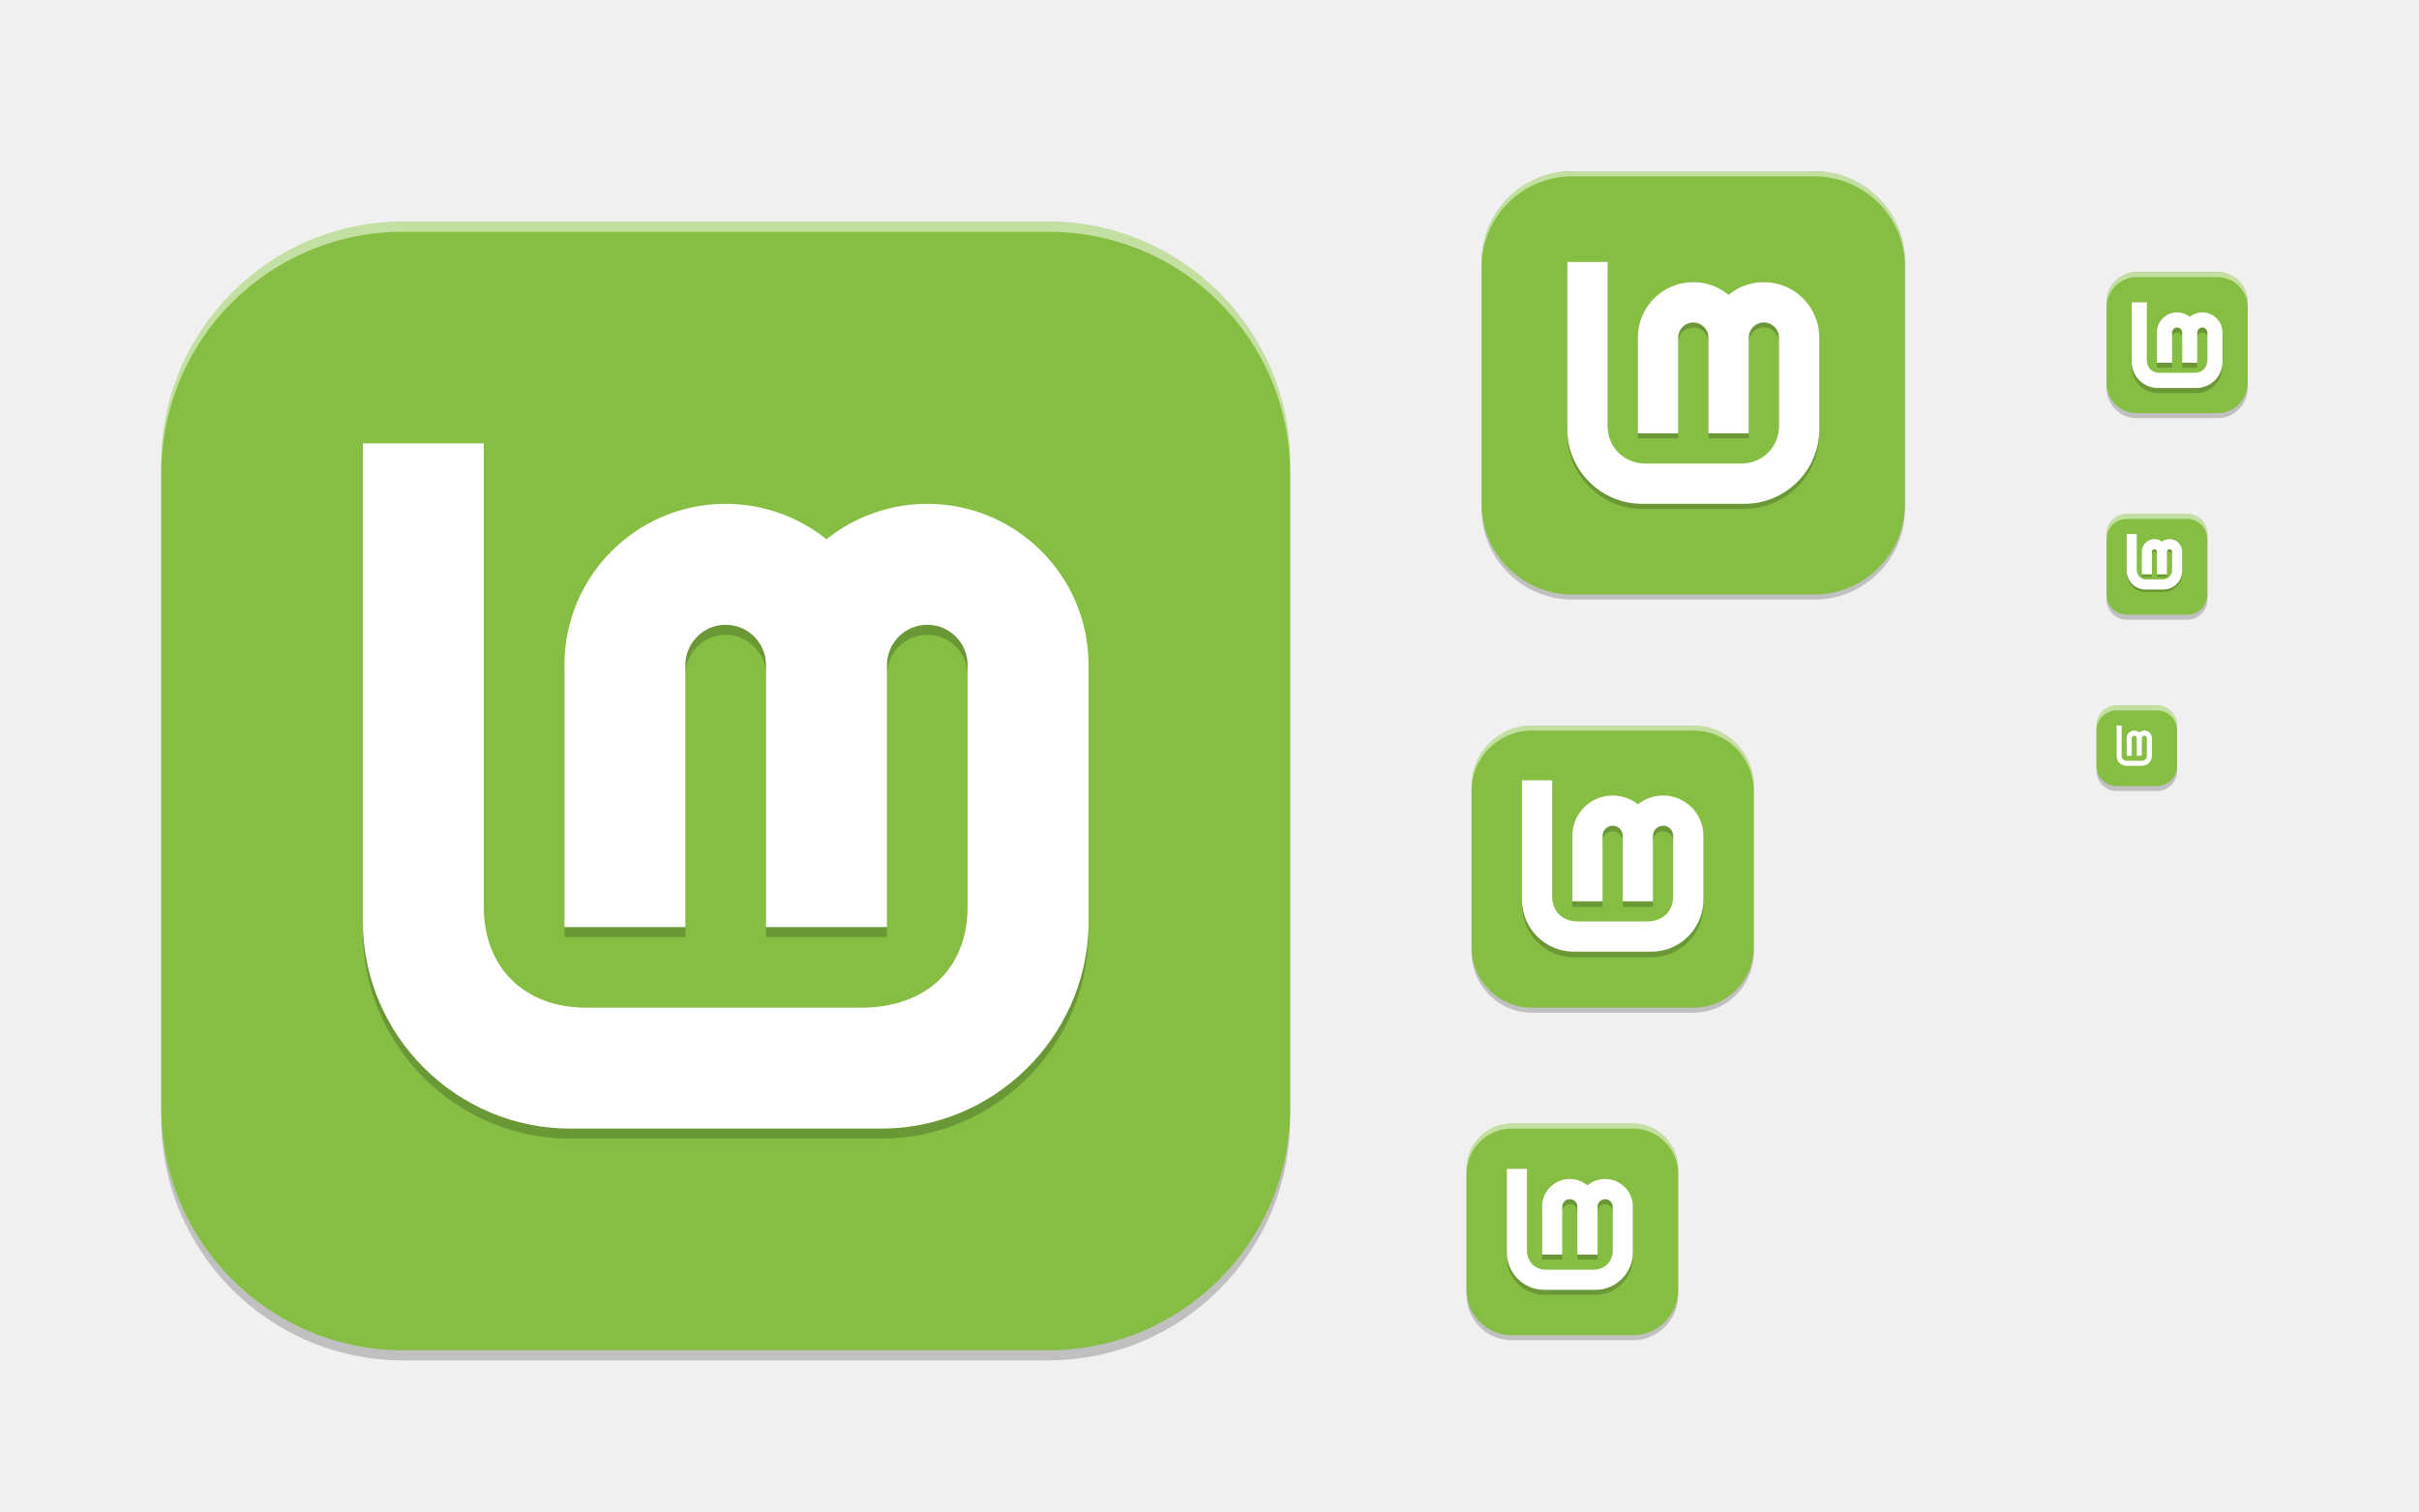
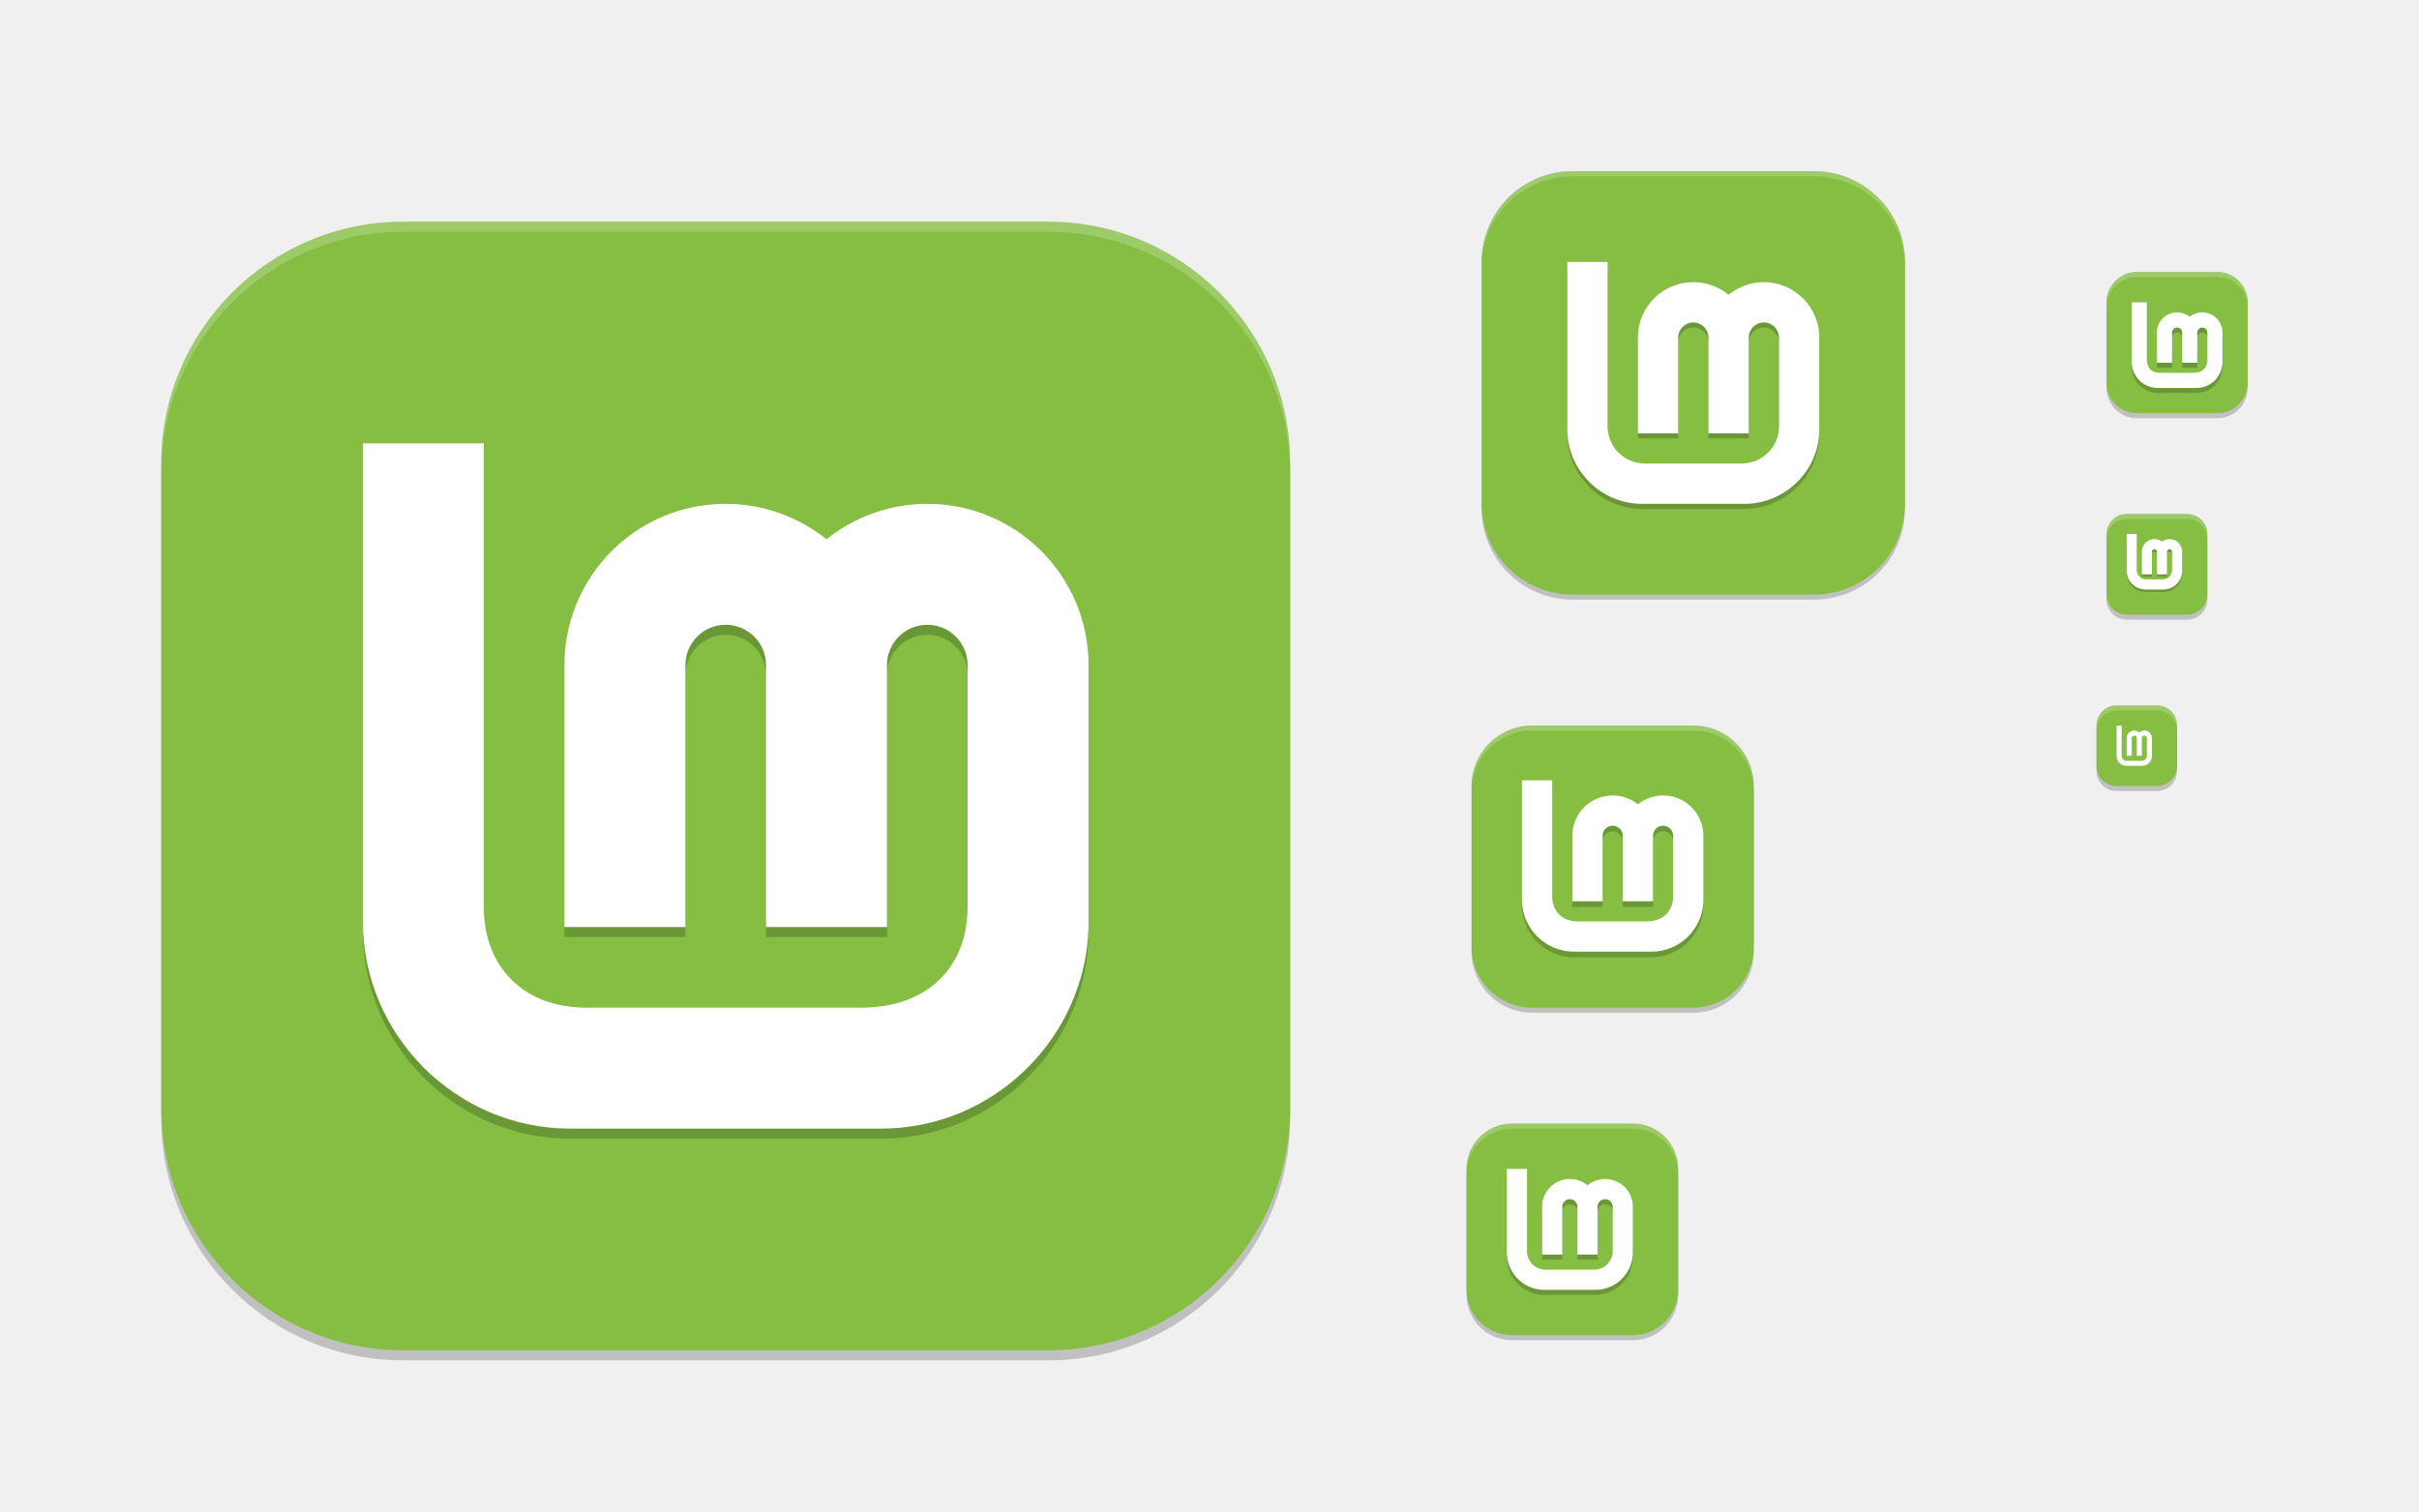
<svg xmlns="http://www.w3.org/2000/svg" width="480" height="300" viewBox="0 0 480 300" version="1.1" id="svg5">
  <defs id="defs2" />
  <g id="Baseplate" style="display:none">
    <text y="19.775" xml:space="preserve" x="15.007" style="font-style:normal;font-variant:normal;font-weight:normal;font-stretch:normal;line-height:0%;font-family:'DejaVu Sans';-inkscape-font-specification:'DejaVu Sans';display:inline;fill:#000000;fill-opacity:1;stroke:none;enable-background:new" id="context">
      <tspan style="font-style:normal;font-variant:normal;font-weight:normal;font-stretch:normal;font-size:18px;line-height:1.25;font-family:'DejaVu Sans';-inkscape-font-specification:'DejaVu Sans'" y="19.775" x="15.007" id="tspan3933">apps</tspan>
    </text>
    <text y="19.775" xml:space="preserve" x="122.488" style="font-style:normal;font-variant:normal;font-weight:bold;font-stretch:normal;line-height:0%;font-family:'DejaVu Sans';-inkscape-font-specification:'DejaVu Sans Bold';text-align:start;writing-mode:lr-tb;text-anchor:start;display:inline;fill:#000000;fill-opacity:1;stroke:none;enable-background:new" id="icon-name">
      <tspan style="font-style:normal;font-variant:normal;font-weight:bold;font-stretch:normal;font-size:18px;line-height:1.25;font-family:'DejaVu Sans';-inkscape-font-specification:'DejaVu Sans Bold'" y="19.775" x="122.488" id="tspan3937">mintwelcome</tspan>
    </text>
    <rect style="fill:#ffffff" id="256x256" width="256" height="256" x="16" y="28" />
    <rect style="fill:#ffffff" id="96x96" width="96" height="96" x="288" y="28" />
    <rect style="fill:#ffffff" id="64x64" width="64" height="64" x="288" y="140" />
    <rect style="fill:#ffffff" id="48x48" width="48" height="48" x="288" y="220" />
    <rect style="fill:#ffffff" id="32x32" width="32" height="32" x="416" y="52" />
    <rect style="fill:#ffffff" id="24x24" width="24" height="24" x="416" y="100" />
    <rect style="fill:#ffffff" id="22x22" width="22" height="22" x="417" y="101" />
    <rect style="fill:#ffffff" id="16x16" width="16" height="16" x="416" y="140" />
  </g>
  <g id="Shadow">
    <rect style="opacity:0.2;fill:#000000" id="rect651" width="224" height="224" x="32" y="46" ry="48" />
    <rect style="opacity:0.2;fill:#000000" id="rect769" width="84" height="85" x="294" y="34" ry="18" />
    <rect style="opacity:0.2;fill:#000000;fill-opacity:1" id="rect1131" width="56" height="56" x="292" y="145" ry="12" />
    <rect style="opacity:0.2;fill:#000000;fill-opacity:1" id="rect1261" width="42" height="42" x="291" y="224" ry="9" />
    <rect style="opacity:0.2;fill:#000000;fill-opacity:1" id="rect1364" width="28" height="29" x="418" y="54" ry="6" />
    <rect style="opacity:0.2;fill:#000000;fill-opacity:1" id="rect1398" width="16" height="16" x="416" y="141" ry="4" />
    <rect style="opacity:0.2;fill:#000000;fill-opacity:1" id="rect1432" width="20" height="20" x="418" y="103" ry="4" />
  </g>
  <g id="Background">
    <rect style="fill:#86be43;fill-opacity:1" id="rect597" width="224" height="224" x="32" y="44" ry="48" />
    <rect style="opacity:1;fill:#86be43;fill-opacity:1" id="rect771" width="84" height="84" x="294" y="34" ry="18" />
    <rect style="opacity:1;fill:#86be43;fill-opacity:1" id="rect1133" width="56" height="56" x="292" y="144" ry="12" />
    <rect style="opacity:1;fill:#86be43;fill-opacity:1" id="rect1263" width="42" height="42" x="291" y="223" ry="9" />
    <rect style="opacity:1;fill:#86be43;fill-opacity:1" id="rect1366" width="28" height="28" x="418" y="54" ry="6" />
    <rect style="opacity:1;fill:#86be43;fill-opacity:1" id="rect1400" width="16" height="16" x="416" y="140" ry="4" />
    <rect style="opacity:1;fill:#86be43;fill-opacity:1" id="rect1434" width="20" height="20" x="418" y="102" ry="4" />
  </g>
  <g id="Symbols">
    <path d="m 420,144 v 6 c 0,1.149 0.856,2 2,2 h 1 2 c 1.144,0 2,-0.851 2,-2 v -3 -0.5 c 0,-0.828 -0.672,-1.5 -1.5,-1.5 -0.368,7.1e-4 -0.724,0.137 -0.998,0.383 -0.275,-0.247 -0.632,-0.383 -1.002,-0.383 -0.828,0 -1.5,0.672 -1.5,1.5 v 3.5 h 1 v -3.5 c -7e-5,-0.272 0.217,-0.494 0.488,-0.5 0.004,-5e-5 0.008,-5e-5 0.012,0 0.272,-7e-5 0.494,0.217 0.5,0.488 5e-5,0.004 5e-5,0.008 0,0.012 v 3.5 h 1 v -3.5 c -7e-5,-0.272 0.217,-0.494 0.488,-0.5 0.004,-5e-5 0.008,-5e-5 0.012,0 0.276,0 0.5,0.224 0.5,0.5 v 0.5 3 c 0,0.569 -0.428,1 -1,1 h -2 -1 c -0.572,0 -1,-0.43 -1,-1 v -6 z" style="fill:#ffffff" id="path1762" />
    <path d="m 422,106.5 v 7.308 c 0,2.028 1.673,3.691 3.713,3.691 h 3.574 c 2.04,0 3.713,-1.663 3.713,-3.691 V 113.5 110 c 0,-1.381 -1.119,-2.5 -2.5,-2.5 -0.541,0 -1.067,0.175 -1.5,0.5 -0.433,-0.325 -0.959,-0.5 -1.5,-0.5 -1.381,0 -2.5,1.119 -2.5,2.5 v 4.5 h 2 v -3.053 -1.435 c -5e-5,-0.004 -5e-5,-0.008 0,-0.012 -8e-5,-0.272 0.217,-0.494 0.488,-0.5 0.004,-5e-5 0.008,-5e-5 0.012,0 0.272,-7e-5 0.494,0.217 0.5,0.488 5e-5,0.004 5e-5,0.008 0,0.012 v 1.449 3.051 h 2 v -3.053 -1.435 c -5e-5,-0.004 -5e-5,-0.008 0,-0.012 -7e-5,-0.272 0.217,-0.494 0.488,-0.5 0.004,-5e-5 0.008,-5e-5 0.012,0 0.276,0 0.5,0.224 0.5,0.5 v 1.449 2.051 0.158 c 0,1.031 -0.829,1.842 -1.865,1.842 h -3.271 c -1.037,0 -1.864,-0.811 -1.863,-1.842 v -7.158 z" style="fill:#000000;opacity:0.2" id="path1142" />
    <path d="m 422,106 v 7.308 c 0,2.028 1.673,3.691 3.713,3.691 h 3.574 c 2.04,0 3.713,-1.663 3.713,-3.691 V 113 109.5 c 0,-1.381 -1.119,-2.5 -2.5,-2.5 -0.541,0 -1.067,0.175 -1.5,0.5 -0.433,-0.325 -0.959,-0.5 -1.5,-0.5 -1.381,0 -2.5,1.119 -2.5,2.5 v 4.5 h 2 v -3.053 -1.435 c -5e-5,-0.004 -5e-5,-0.008 0,-0.012 -8e-5,-0.272 0.217,-0.494 0.488,-0.5 0.004,-5e-5 0.008,-5e-5 0.012,0 0.272,-7e-5 0.494,0.217 0.5,0.488 5e-5,0.004 5e-5,0.008 0,0.012 v 1.449 3.051 h 2 v -3.053 -1.435 c -5e-5,-0.004 -5e-5,-0.008 0,-0.012 -7e-5,-0.272 0.217,-0.494 0.488,-0.5 0.004,-5e-5 0.008,-5e-5 0.012,0 0.276,0 0.5,0.224 0.5,0.5 v 1.449 2.051 0.158 c 0,1.031 -0.829,1.842 -1.865,1.842 h -3.271 c -1.037,0 -1.864,-0.811 -1.863,-1.842 v -7.158 z" style="fill:#ffffff" id="path354" />
    <path d="m 423,61 v 11.857 c 0,2.825 2.317,5.143 5.143,5.143 h 7.715 c 2.777,0 5.066,-2.241 5.143,-5 v -5.941 c 1.4e-4,-0.02 1.4e-4,-0.039 0,-0.059 0,-2.209 -1.791,-4 -4,-4 -0.02,-1.53e-4 -0.04,-1.53e-4 -0.06,0 -0.888,0.014 -1.746,0.323 -2.439,0.879 C 433.791,63.31 432.909,63 432,63 c -0.02,-1.53e-4 -0.04,-1.53e-4 -0.06,0 -2.185,0.033 -3.94,1.814 -3.939,4 v 6 h 3 V 70.871 67 c 0,-0.552 0.448,-1 1,-1 0.552,0 1,0.448 1,1 V 70.873 73 h 3 v -2.129 -3.812 c 1.4e-4,-0.02 1.4e-4,-0.039 0,-0.059 0,-0.552 0.448,-1 1,-1 0.552,0 1,0.448 1,1 V 70.873 72.5 c 0,1.5 -1,2.5 -2.643,2.5 h -6.814 c -1.543,0 -2.543,-1 -2.543,-2.5 V 61 Z" style="fill:#000000;opacity:0.2" id="path1923" />
    <path d="m 423,60 v 11.857 c 0,2.825 2.317,5.143 5.143,5.143 h 7.715 c 2.777,0 5.066,-2.241 5.143,-5 v -5.941 c 1.4e-4,-0.02 1.4e-4,-0.039 0,-0.059 0,-2.209 -1.791,-4 -4,-4 -0.02,-1.53e-4 -0.04,-1.53e-4 -0.06,0 -0.888,0.014 -1.746,0.323 -2.439,0.879 C 433.791,62.31 432.909,62 432,62 c -0.02,-1.53e-4 -0.04,-1.53e-4 -0.06,0 -2.185,0.033 -3.94,1.814 -3.939,4 v 6 h 3 V 69.871 66 c 0,-0.552 0.448,-1 1,-1 0.552,0 1,0.448 1,1 V 69.873 72 h 3 v -2.129 -3.812 c 1.4e-4,-0.02 1.4e-4,-0.039 0,-0.059 0,-0.552 0.448,-1 1,-1 0.552,0 1,0.448 1,1 V 69.873 71.5 c 0,1.5 -1,2.5 -2.643,2.5 h -6.814 c -1.543,0 -2.543,-1 -2.543,-2.5 V 60 Z" style="fill:#ffffff" id="path1951" />
    <path d="m 299,233 v 16.616 c 0,4.057 3.347,7.385 7.428,7.385 h 10.145 c 4.081,0 7.428,-3.328 7.428,-7.385 v -0.615 -1 -7.481 c 10e-6,-0.007 10e-6,-0.013 0,-0.019 0,-3.038 -2.462,-5.5 -5.5,-5.5 -1.278,6.8e-4 -2.515,0.446 -3.5,1.26 -0.985,-0.814 -2.222,-1.259 -3.5,-1.26 -3.038,0 -5.5,2.462 -5.5,5.5 v 9.5 h 4 v -4.209 -5.291 c 0,-0.828 0.672,-1.5 1.5,-1.5 0.828,0 1.5,0.672 1.5,1.5 v 5.291 4.209 h 4 v -4.209 -5.271 c 10e-6,-0.007 10e-6,-0.013 0,-0.019 0,-0.828 0.672,-1.5 1.5,-1.5 0.828,0 1.5,0.672 1.5,1.5 v 5.292 2.209 1 0.316 c 0,2.061 -1.655,3.684 -3.729,3.684 h -9.543 c -2.073,0 -3.73,-1.623 -3.729,-3.684 v -16.317 z" style="opacity:0.2;fill:#000000" id="path2112" />
    <path d="m 299,232 v 16.616 c 0,4.057 3.347,7.385 7.428,7.385 h 10.145 c 4.081,0 7.428,-3.328 7.428,-7.385 v -0.615 -1 -7.481 c 10e-6,-0.007 10e-6,-0.013 0,-0.019 0,-3.038 -2.462,-5.5 -5.5,-5.5 -1.278,6.8e-4 -2.515,0.446 -3.5,1.26 -0.985,-0.814 -2.222,-1.259 -3.5,-1.26 -3.038,0 -5.5,2.462 -5.5,5.5 v 9.5 h 4 v -4.209 -5.291 c 0,-0.828 0.672,-1.5 1.5,-1.5 0.828,0 1.5,0.672 1.5,1.5 v 5.291 4.209 h 4 v -4.209 -5.271 c 10e-6,-0.007 10e-6,-0.013 0,-0.019 0,-0.828 0.672,-1.5 1.5,-1.5 0.828,0 1.5,0.672 1.5,1.5 v 5.292 2.209 1 0.316 c 0,2.061 -1.655,3.684 -3.729,3.684 h -9.543 c -2.073,0 -3.73,-1.623 -3.729,-3.684 v -16.317 z" style="fill:#ffffff" id="path2140" />
    <path d="m 302,156 v 23.715 c 0,5.65 4.635,10.285 10.285,10.285 h 15.43 c 5.554,0 10.131,-4.481 10.285,-10 v -12.882 c 2.9e-4,-0.039 2.9e-4,-0.078 0,-0.117 0,-4.418 -3.582,-8 -8,-8 -0.04,-3e-4 -0.081,-3e-4 -0.121,0 -1.776,0.028 -3.493,0.646 -4.879,1.758 -1.419,-1.137 -3.182,-1.757 -5,-1.758 -0.04,-3.1e-4 -0.081,-3.1e-4 -0.121,0 -4.371,0.066 -7.879,3.629 -7.879,8 V 180 h 6 v -4.258 -8.742 c 0,-1.105 0.895,-2 2,-2 1.105,0 2,0.895 2,2 V 175.746 180 h 6 v -4.258 -8.625 c 2.9e-4,-0.039 2.9e-4,-0.078 0,-0.117 0,-1.105 0.895,-2 2,-2 1.105,0 2,0.895 2,2 V 175.746 179 c 0,3 -2,5 -5.285,5 h -13.629 c -3.086,0 -5.086,-2 -5.086,-5 v -23 z" style="opacity:0.2;fill:#000000" id="path2357" />
    <path d="m 302,154.883 v 23.715 c 0,5.65 4.635,10.285 10.285,10.285 h 15.43 c 5.554,0 10.131,-4.481 10.285,-10 v -12.882 c 2.9e-4,-0.039 2.9e-4,-0.078 0,-0.117 0,-4.418 -3.582,-8 -8,-8 -0.04,-3e-4 -0.081,-3e-4 -0.121,0 -1.776,0.028 -3.493,0.646 -4.879,1.758 -1.419,-1.137 -3.182,-1.757 -5,-1.758 -0.04,-3.1e-4 -0.081,-3.1e-4 -0.121,0 -4.371,0.066 -7.879,3.629 -7.879,8 v 13 h 6 v -4.258 -8.742 c 0,-1.105 0.895,-2 2,-2 1.105,0 2,0.895 2,2 v 8.746 4.254 h 6 v -4.258 -8.625 c 2.9e-4,-0.039 2.9e-4,-0.078 0,-0.117 0,-1.105 0.895,-2 2,-2 1.105,0 2,0.895 2,2 v 8.746 3.254 c 0,3 -2,5 -5.285,5 h -13.629 c -3.086,0 -5.086,-2 -5.086,-5 v -23 z" style="fill:#ffffff" id="path2385" />
    <path d="m 311,53 v 33.231 c 0,8.113 6.694,14.769 14.855,14.769 h 20.289 c 8.161,0 14.855,-6.656 14.855,-14.769 V 85.001 83.001 68.039 c 10e-6,-0.014 10e-6,-0.026 0,-0.039 0,-6.075 -4.925,-11 -11,-11 -2.555,0.001 -5.03,0.892 -7,2.52 -1.97,-1.627 -4.445,-2.518 -7,-2.52 -6.075,0 -11,4.925 -11,11 v 19 h 8 V 78.582 68 c 0,-1.657 1.343,-3 3,-3 1.657,0 3,1.343 3,3 v 10.582 8.418 h 8 V 78.582 68.039 c 2e-5,-0.014 2e-5,-0.026 0,-0.039 0,-1.657 1.343,-3 3,-3 1.657,0 3,1.343 3,3 v 10.583 4.418 2 0.633 c 0,4.122 -3.31,7.367 -7.457,7.367 h -19.086 c -4.147,0 -7.46,-3.245 -7.457,-7.367 V 53.001 Z" style="opacity:0.2;fill:#000000;stroke-width:2" id="path2168" />
    <path d="m 311,52 v 33.231 c 0,8.113 6.694,14.769 14.855,14.769 h 20.289 c 8.161,0 14.855,-6.656 14.855,-14.769 V 84.001 82.001 67.039 c 10e-6,-0.014 10e-6,-0.026 0,-0.039 0,-6.075 -4.925,-11 -11,-11 -2.555,10e-4 -5.03,0.892 -7,2.52 -1.97,-1.627 -4.445,-2.518 -7,-2.52 -6.075,0 -11,4.925 -11,11 v 19 h 8 V 77.582 67 c 0,-1.657 1.343,-3 3,-3 1.657,0 3,1.343 3,3 v 10.582 8.418 h 8 V 77.582 67.039 c 2e-5,-0.014 2e-5,-0.026 0,-0.039 0,-1.657 1.343,-3 3,-3 1.657,0 3,1.343 3,3 v 10.583 4.418 2 0.633 c 0,4.122 -3.31,7.367 -7.457,7.367 h -19.086 c -4.147,0 -7.46,-3.245 -7.457,-7.367 V 52 Z" style="fill:#ffffff;stroke-width:2" id="path2196" />
    <path d="m 72,90 v 94.859 c 0,22.601 18.54,41.141 41.141,41.141 h 61.719 c 22.216,0 40.524,-17.924 41.141,-40 v -51.53 c 0.001,-0.156 0.001,-0.312 0,-0.469 0,-17.673 -14.327,-32 -32,-32 -0.162,-10e-4 -0.323,-10e-4 -0.484,0 -7.105,0.112 -13.972,2.586 -19.516,7.031 -5.674,-4.548 -12.728,-7.028 -20,-7.031 -0.162,-10e-4 -0.323,-10e-4 -0.484,0 -17.484,0.265 -31.518,14.514 -31.516,32 V 186 h 24 v -17.031 -34.967 c 0,-4.418 3.582,-8 8,-8 4.418,0 8,3.582 8,8 V 168.984 186 h 24 v -17.031 -34.498 c 0.001,-0.156 0.001,-0.312 0,-0.469 0,-4.418 3.582,-8 8,-8 4.418,0 8,3.582 8,8 V 168.984 182 c 0,12 -8,20 -21.141,20 h -54.516 c -12.344,0 -20.344,-8 -20.344,-20 V 90 Z" style="opacity:0.2;fill:#000000;stroke-width:4" id="path2413" />
    <path d="m 72,88 v 94.859 C 72,205.46 90.54,224 113.14,224 h 61.719 c 22.216,0 40.524,-17.924 41.141,-40 v -51.53 c 0.001,-0.156 0.001,-0.312 0,-0.469 0,-17.673 -14.327,-32 -32,-32 -0.162,-10e-4 -0.323,-10e-4 -0.484,0 -7.105,0.112 -13.972,2.586 -19.516,7.031 -5.674,-4.548 -12.728,-7.028 -20,-7.031 -0.162,-10e-4 -0.323,-10e-4 -0.484,0 -17.484,0.265 -31.518,14.514 -31.516,32 V 184 h 24 v -17.031 -34.967 c 0,-4.418 3.582,-8 8,-8 4.418,0 8,3.582 8,8 V 166.984 184 h 24 v -17.031 -34.498 c 0.001,-0.156 0.001,-0.312 0,-0.469 0,-4.418 3.582,-8 8,-8 4.418,0 8,3.582 8,8 v 34.983 13.016 c 0,12 -8,20 -21.141,20 h -54.516 c -12.344,0 -20.344,-8 -20.344,-20 V 88 Z" style="opacity:1;fill:#ffffff;stroke-width:4" id="path2441" />
  </g>
  <g id="Highlights">
-     <path id="rect653" style="opacity:0.5;fill:#ffffff" d="M 80,44 C 53.408,44 32,65.408 32,92 v 2 C 32,67.408 53.408,46 80,46 h 128 c 26.592,0 48,21.408 48,48 V 92 C 256,65.408 234.592,44 208,44 Z" />
-     <path id="rect773" style="opacity:0.5;fill:#ffffff" d="m 312,34 c -9.972,0 -18,8.028 -18,18 v 1 c 0,-9.972 8.028,-18 18,-18 h 48 c 9.972,0 18,8.028 18,18 v -1 c 0,-9.972 -8.028,-18 -18,-18 z" />
-     <path id="rect1135" style="opacity:0.5;fill:#ffffff;fill-opacity:1" d="m 304,144 c -6.648,0 -12,5.352 -12,12 v 1 c 0,-6.648 5.352,-12 12,-12 h 32 c 6.648,0 12,5.352 12,12 v -1 c 0,-6.648 -5.352,-12 -12,-12 z" />
-     <path id="rect1265" style="opacity:0.5;fill:#ffffff;fill-opacity:1" d="m 300,223 c -4.986,0 -9,4.014 -9,9 v 1 c 0,-4.986 4.014,-9 9,-9 h 24 c 4.986,0 9,4.014 9,9 v -1 c 0,-4.986 -4.014,-9 -9,-9 z" />
-     <path id="rect1368" style="opacity:0.5;fill:#ffffff;fill-opacity:1" d="m 424,54 c -3.324,0 -6,2.676 -6,6 v 1 c 0,-3.324 2.676,-6 6,-6 h 16 c 3.324,0 6,2.676 6,6 v -1 c 0,-3.324 -2.676,-6 -6,-6 z" />
-     <path id="rect1402" style="opacity:0.5;fill:#ffffff;fill-opacity:1" d="m 420,140 c -2.216,0 -4,1.784 -4,4 v 1 c 0,-2.216 1.784,-4 4,-4 h 8 c 2.216,0 4,1.784 4,4 v -1 c 0,-2.216 -1.784,-4 -4,-4 z" />
-     <path id="rect1436" style="opacity:0.5;fill:#ffffff;fill-opacity:1" d="m 422,102 c -2.216,0 -4,1.784 -4,4 v 1 c 0,-2.216 1.784,-4 4,-4 h 12 c 2.216,0 4,1.784 4,4 v -1 c 0,-2.216 -1.784,-4 -4,-4 z" />
+     <path id="rect653" style="opacity:0.2;fill:#ffffff" d="M 80,44 C 53.408,44 32,65.408 32,92 v 2 C 32,67.408 53.408,46 80,46 h 128 c 26.592,0 48,21.408 48,48 V 92 C 256,65.408 234.592,44 208,44 Z" />
+     <path id="rect773" style="opacity:0.2;fill:#ffffff" d="m 312,34 c -9.972,0 -18,8.028 -18,18 v 1 c 0,-9.972 8.028,-18 18,-18 h 48 c 9.972,0 18,8.028 18,18 v -1 c 0,-9.972 -8.028,-18 -18,-18 z" />
+     <path id="rect1135" style="opacity:0.2;fill:#ffffff;fill-opacity:1" d="m 304,144 c -6.648,0 -12,5.352 -12,12 v 1 c 0,-6.648 5.352,-12 12,-12 h 32 c 6.648,0 12,5.352 12,12 v -1 c 0,-6.648 -5.352,-12 -12,-12 z" />
+     <path id="rect1265" style="opacity:0.2;fill:#ffffff;fill-opacity:1" d="m 300,223 c -4.986,0 -9,4.014 -9,9 v 1 c 0,-4.986 4.014,-9 9,-9 h 24 c 4.986,0 9,4.014 9,9 v -1 c 0,-4.986 -4.014,-9 -9,-9 z" />
+     <path id="rect1368" style="opacity:0.2;fill:#ffffff;fill-opacity:1" d="m 424,54 c -3.324,0 -6,2.676 -6,6 v 1 c 0,-3.324 2.676,-6 6,-6 h 16 c 3.324,0 6,2.676 6,6 v -1 c 0,-3.324 -2.676,-6 -6,-6 z" />
+     <path id="rect1402" style="opacity:0.2;fill:#ffffff;fill-opacity:1" d="m 420,140 c -2.216,0 -4,1.784 -4,4 v 1 c 0,-2.216 1.784,-4 4,-4 h 8 c 2.216,0 4,1.784 4,4 v -1 c 0,-2.216 -1.784,-4 -4,-4 z" />
+     <path id="rect1436" style="opacity:0.2;fill:#ffffff;fill-opacity:1" d="m 422,102 c -2.216,0 -4,1.784 -4,4 v 1 c 0,-2.216 1.784,-4 4,-4 h 12 c 2.216,0 4,1.784 4,4 v -1 c 0,-2.216 -1.784,-4 -4,-4 z" />
  </g>
</svg>
